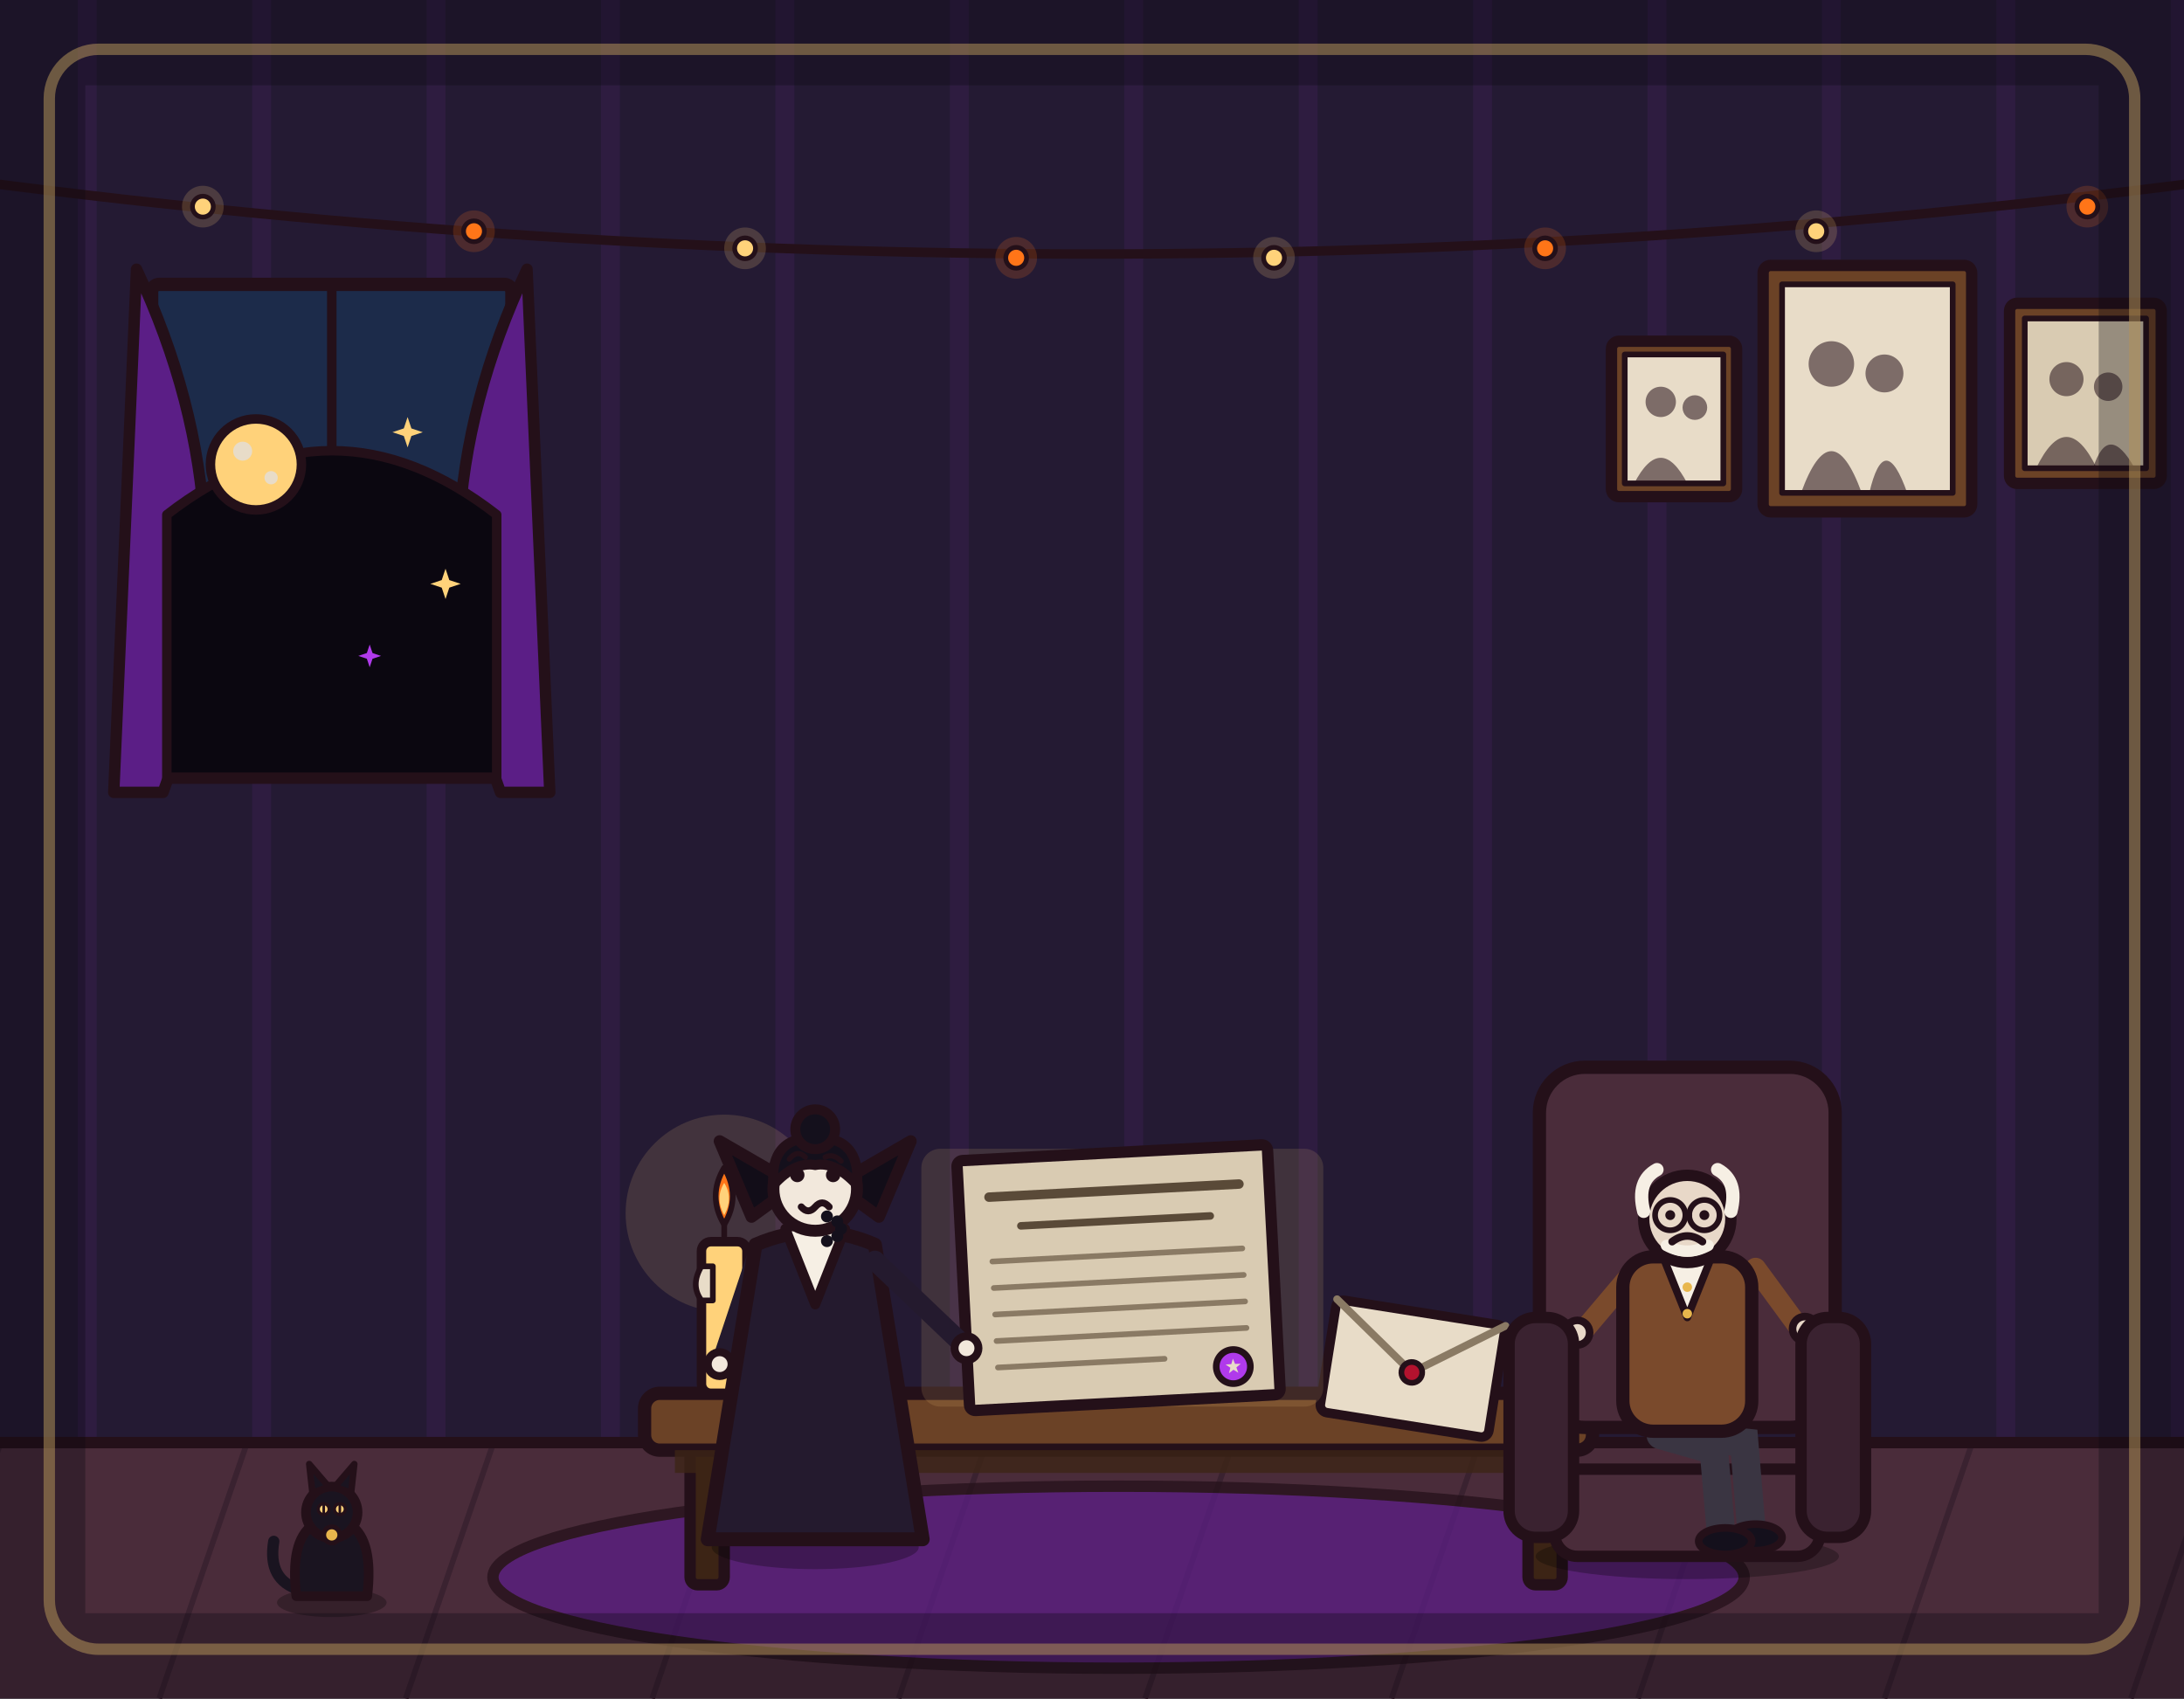
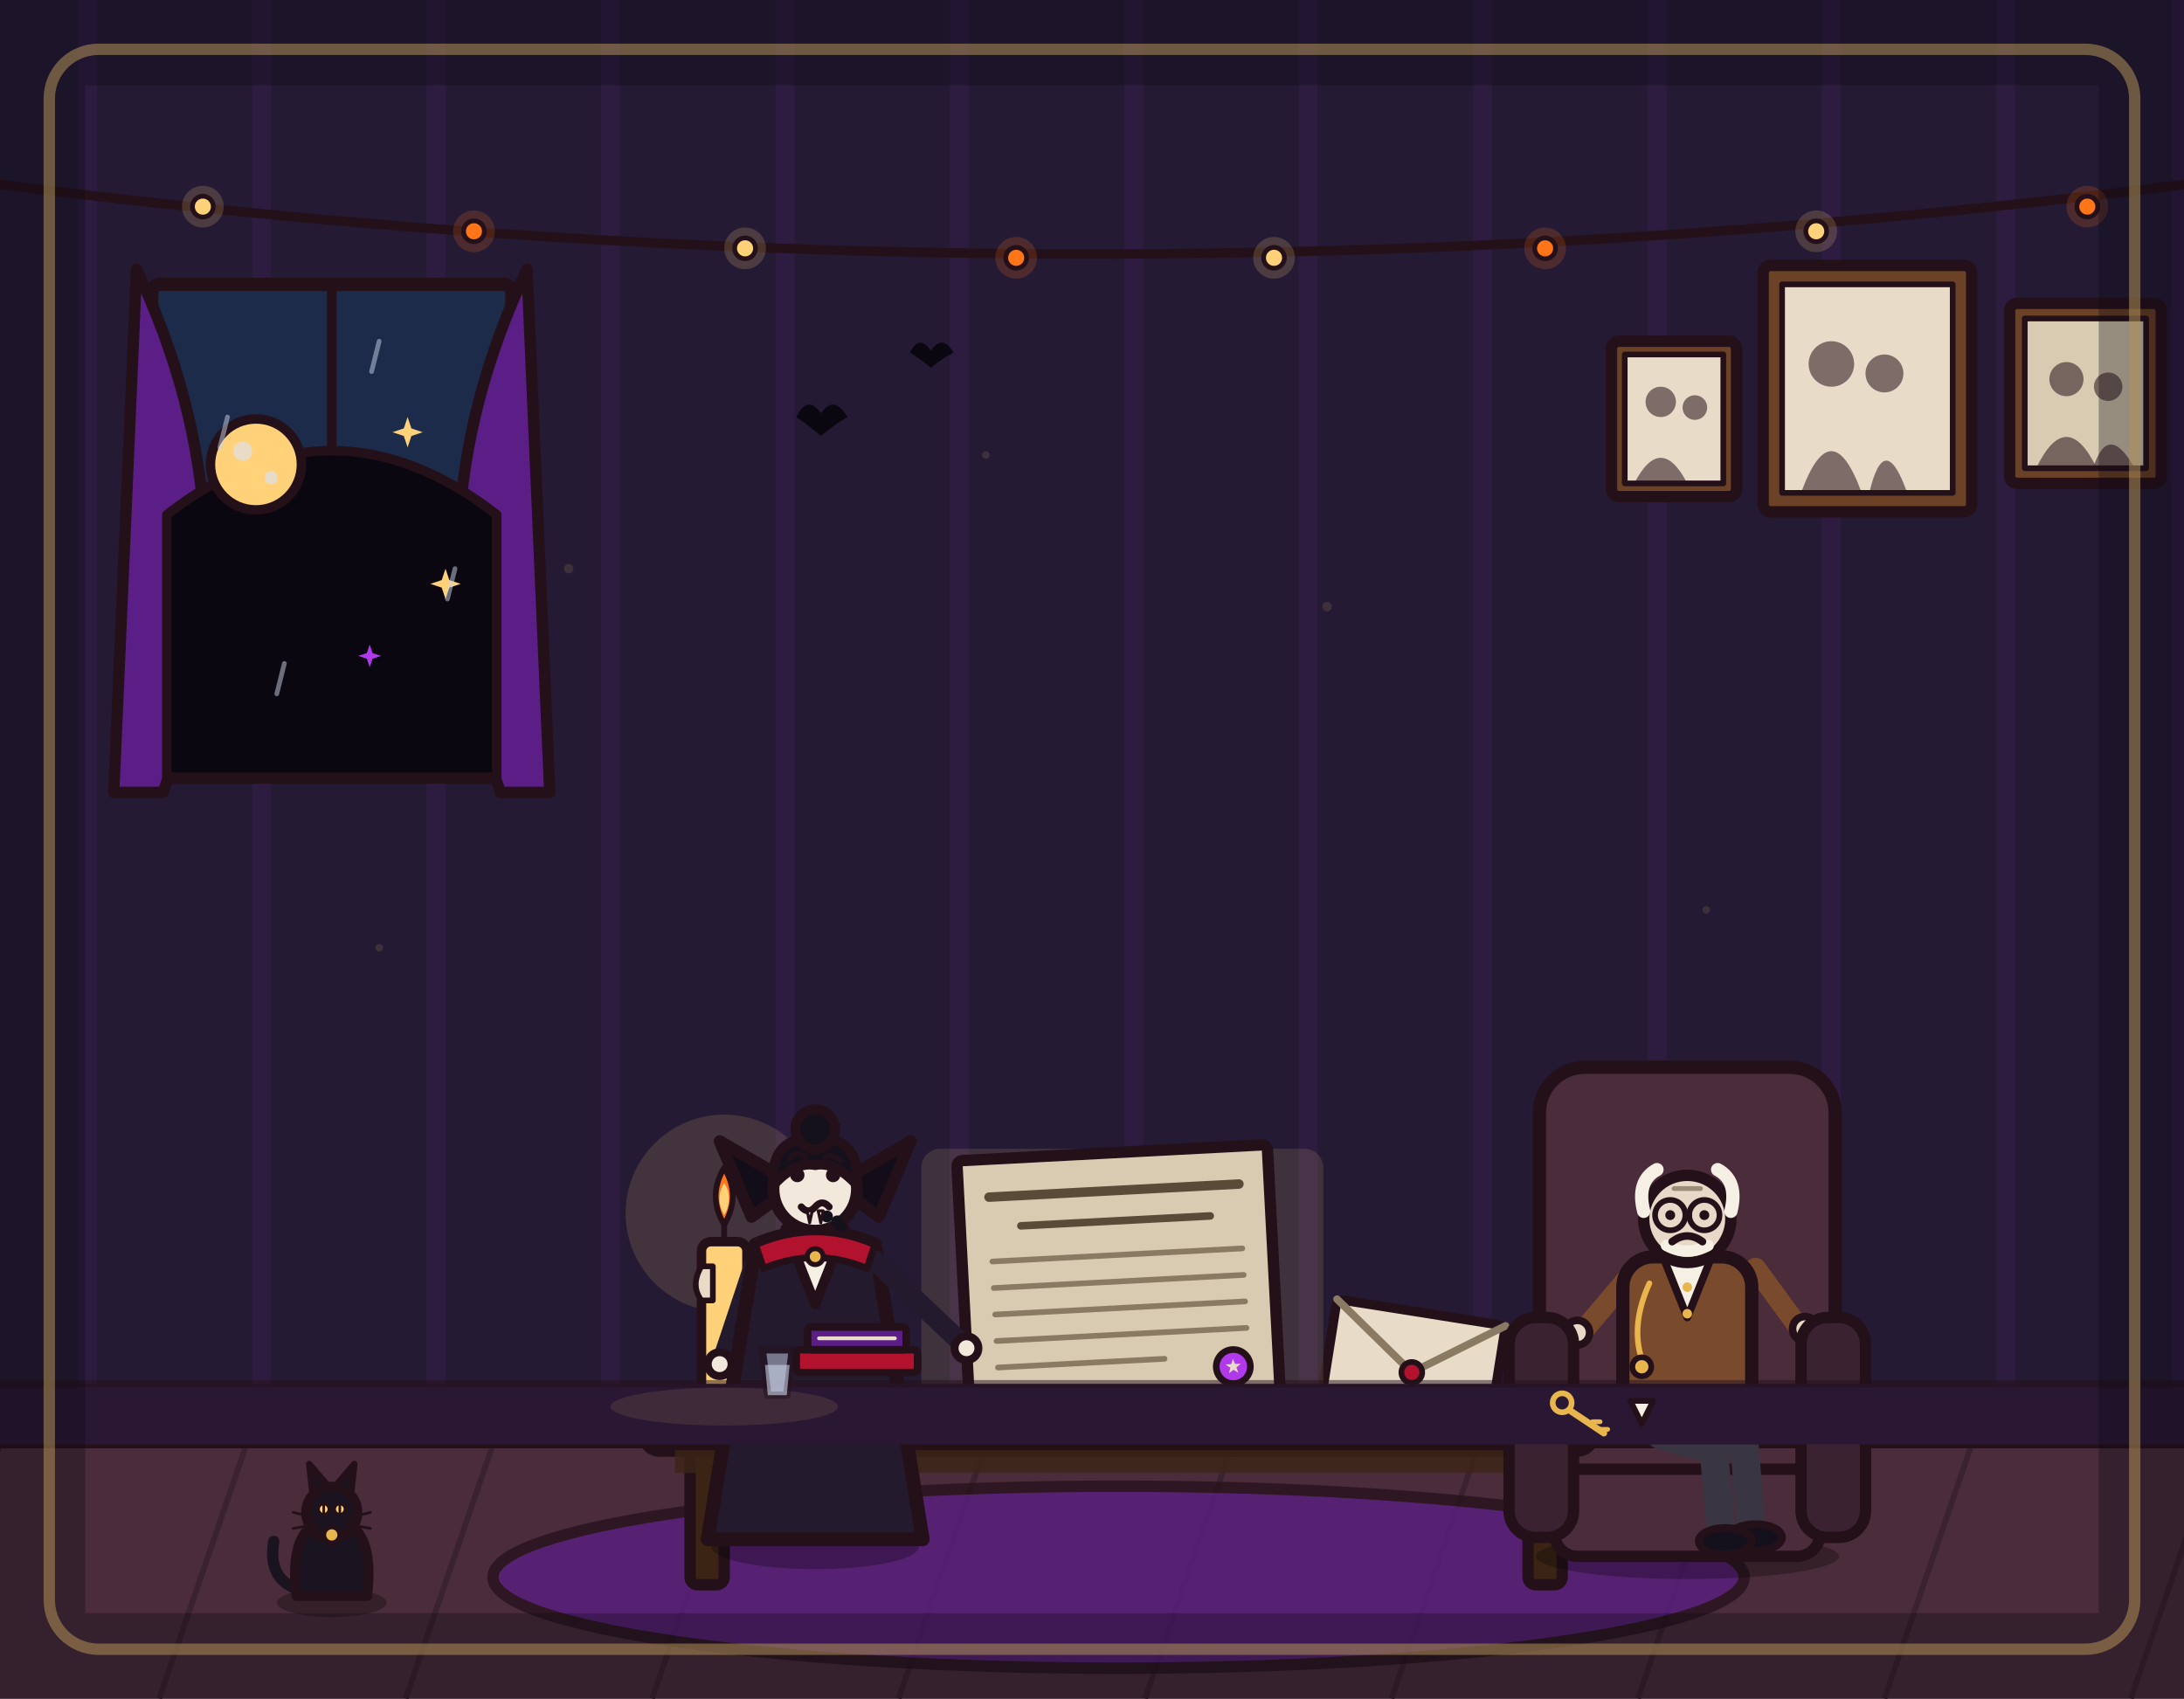
<svg xmlns="http://www.w3.org/2000/svg" viewBox="0 0 1152 896" width="1152" height="896">
  <rect x="0" y="0" width="1152" height="896" fill="#241a33" />
  <path d="M46 0V762M138 0V762M230 0V762M322 0V762M414 0V762M506 0V762M598 0V762M690 0V762M782 0V762M874 0V762M966 0V762M1058 0V762M1150 0V762" stroke="#b03aeb" stroke-width="10" opacity=".07" fill="none" />
  <path d="M-10 96 Q576 172 1162 96" fill="none" stroke="#241019" stroke-width="5" stroke-linecap="round" />
  <g>
    <circle cx="107" cy="109" r="11" fill="#ffd27a" opacity=".18" />
    <circle cx="107" cy="109" r="5.5" fill="#ffd27a" stroke="#241019" stroke-width="2.5" stroke-linejoin="round" />
    <circle cx="250" cy="122" r="11" fill="#ff7518" opacity=".18" />
    <circle cx="250" cy="122" r="5.5" fill="#ff7518" stroke="#241019" stroke-width="2.5" stroke-linejoin="round" />
    <circle cx="393" cy="131" r="11" fill="#ffd27a" opacity=".18" />
    <circle cx="393" cy="131" r="5.5" fill="#ffd27a" stroke="#241019" stroke-width="2.5" stroke-linejoin="round" />
    <circle cx="536" cy="136" r="11" fill="#ff7518" opacity=".18" />
    <circle cx="536" cy="136" r="5.5" fill="#ff7518" stroke="#241019" stroke-width="2.5" stroke-linejoin="round" />
    <circle cx="672" cy="136" r="11" fill="#ffd27a" opacity=".18" />
    <circle cx="672" cy="136" r="5.5" fill="#ffd27a" stroke="#241019" stroke-width="2.5" stroke-linejoin="round" />
    <circle cx="815" cy="131" r="11" fill="#ff7518" opacity=".18" />
    <circle cx="815" cy="131" r="5.5" fill="#ff7518" stroke="#241019" stroke-width="2.5" stroke-linejoin="round" />
    <circle cx="958" cy="122" r="11" fill="#ffd27a" opacity=".18" />
    <circle cx="958" cy="122" r="5.5" fill="#ffd27a" stroke="#241019" stroke-width="2.5" stroke-linejoin="round" />
    <circle cx="1101" cy="109" r="11" fill="#ff7518" opacity=".18" />
    <circle cx="1101" cy="109" r="5.5" fill="#ff7518" stroke="#241019" stroke-width="2.5" stroke-linejoin="round" />
  </g>
  <g>
    <rect x="80" y="150" width="190" height="260" rx="4" fill="#1c2b4a" stroke="#241019" stroke-width="7" stroke-linejoin="round" />
    <line x1="175" y1="150" x2="175" y2="410" stroke="#241019" stroke-width="5" stroke-linecap="round" />
    <line x1="80" y1="280" x2="270" y2="280" stroke="#241019" stroke-width="5" stroke-linecap="round" />
    <path d="M72 142 Q137 280 86 418 L60 418 Z" fill="#5b1e86" stroke="#241019" stroke-width="6" stroke-linejoin="round" />
    <path d="M278 142 Q213 280 264 418 L290 418 Z" fill="#5b1e86" stroke="#241019" stroke-width="6" stroke-linejoin="round" />
    <path d="M88 410 L88 271.5 Q175 204 262 271.5 L262 410 Z" fill="#0b0710" stroke="#241019" stroke-width="5" stroke-linejoin="round" />
    <circle cx="135" cy="245" r="24" fill="#ffd27a" stroke="#241019" stroke-width="5" stroke-linejoin="round" />
    <circle cx="128" cy="238" r="5" fill="#e8dcc8" stroke="none" />
    <circle cx="143" cy="252" r="3.5" fill="#e8dcc8" stroke="none" />
    <path d="M215 220 L217 226 L223 228 L217 230 L215 236 L213 230 L207 228 L213 226 Z" fill="#ffd27a" stroke="none" />
    <path d="M235 300 L237 306 L243 308 L237 310 L235 316 L233 310 L227 308 L233 306 Z" fill="#ffd27a" stroke="none" />
    <path d="M195 340 L196.5 344.5 L201 346 L196.5 347.5 L195 352 L193.5 347.5 L189 346 L193.5 344.5 Z" fill="#b03aeb" stroke="none" />
  </g>
  <g>
    <rect x="930" y="140" width="110" height="130" rx="4" fill="#6b4226" stroke="#241019" stroke-width="6" stroke-linejoin="round" />
    <rect x="940" y="150" width="90" height="110" fill="#e8dcc8" stroke="#241019" stroke-width="3" stroke-linejoin="round" />
    <circle cx="966" cy="192" r="12" fill="#241019" opacity=".55" stroke="none" />
    <circle cx="994" cy="197" r="10" fill="#241019" opacity=".55" stroke="none" />
    <path d="M950 260 Q966 216 982 260 Z" fill="#241019" opacity=".55" stroke="none" />
    <path d="M986 260 Q994 226 1006 260 Z" fill="#241019" opacity=".55" stroke="none" />
    <rect x="1060" y="160" width="80" height="95" rx="4" fill="#6b4226" stroke="#241019" stroke-width="6" stroke-linejoin="round" />
    <rect x="1068" y="168" width="64" height="79" fill="#d9cbb2" stroke="#241019" stroke-width="3" stroke-linejoin="round" />
    <circle cx="1090" cy="200" r="9" fill="#241019" opacity=".55" stroke="none" />
    <circle cx="1112" cy="204" r="7.5" fill="#241019" opacity=".55" stroke="none" />
    <path d="M1074 247 Q1090 214 1106 247 Z" fill="#241019" opacity=".55" stroke="none" />
    <path d="M1104 247 Q1112 222 1126 247 Z" fill="#241019" opacity=".55" stroke="none" />
    <rect x="850" y="180" width="66" height="82" rx="4" fill="#6b4226" stroke="#241019" stroke-width="6" stroke-linejoin="round" />
    <rect x="857" y="187" width="52" height="68" fill="#e8dcc8" stroke="#241019" stroke-width="3" stroke-linejoin="round" />
    <circle cx="876" cy="212" r="8" fill="#241019" opacity=".55" stroke="none" />
    <circle cx="894" cy="215" r="6.5" fill="#241019" opacity=".55" stroke="none" />
    <path d="M862 255 Q876 228 890 255 Z" fill="#241019" opacity=".55" stroke="none" />
  </g>
  <rect x="0" y="760" width="1152" height="136" fill="#4a2c3a" />
  <path d="M0 762 L-46 896M130 762 L84 896M260 762 L214 896M390 762 L344 896M520 762 L474 896M650 762 L604 896M780 762 L734 896M910 762 L864 896M1040 762 L994 896M1170 762 L1124 896" stroke="#3a2230" stroke-width="3" fill="none" />
  <line x1="0" y1="761" x2="1152" y2="761" stroke="#241019" stroke-width="6" stroke-linecap="round" />
  <ellipse cx="590" cy="832" rx="330" ry="48" fill="#5b1e86" stroke="#241019" stroke-width="6" stroke-linejoin="round" opacity=".75" />
  <rect x="364" y="762" width="18" height="74" rx="4" fill="#3c2415" stroke="#241019" stroke-width="6" stroke-linejoin="round" />
  <rect x="806" y="762" width="18" height="74" rx="4" fill="#3c2415" stroke="#241019" stroke-width="6" stroke-linejoin="round" />
  <rect x="340" y="735" width="500" height="30" rx="8" fill="#6b4226" stroke="#241019" stroke-width="7" stroke-linejoin="round" />
  <rect x="356" y="765" width="468" height="12" fill="#3c2415" opacity=".8" stroke="none" />
  <circle cx="382" cy="640" r="52" fill="#ffd27a" opacity=".14" stroke="none" />
  <rect x="370" y="655" width="24" height="80" rx="5" fill="#ffd27a" stroke="#241019" stroke-width="5" stroke-linejoin="round" />
  <path d="M370 668 Q364 678 370 686 L376 686 L376 668 Z" fill="#e8dcc8" stroke="#241019" stroke-width="3" stroke-linejoin="round" />
  <line x1="382" y1="655" x2="382" y2="646" stroke="#241019" stroke-width="3" stroke-linecap="round" />
  <path d="M382 646 Q373 631 382 616 Q391 631 382 646 Z" fill="#ff7518" stroke="#241019" stroke-width="3" stroke-linejoin="round" />
  <path d="M382 641 Q377 632 382 624 Q387 632 382 641 Z" fill="#ffd27a" stroke="none" />
  <g transform="rotate(9 745 722)">
    <rect x="700" y="692" width="90" height="60" rx="4" fill="#e8dcc8" stroke="#241019" stroke-width="5" stroke-linejoin="round" />
    <path d="M700 692 L745 724 L790 692" fill="none" stroke="#8a7a64" stroke-width="4" stroke-linecap="round" stroke-linejoin="round" />
    <circle cx="745" cy="724" r="5.5" fill="#b3122e" stroke="#241019" stroke-width="3" stroke-linejoin="round" />
  </g>
  <rect x="796" y="712" width="20" height="26" rx="5" fill="#1a1420" stroke="#241019" stroke-width="4" stroke-linejoin="round" />
  <ellipse cx="806" cy="714" rx="7" ry="3" fill="#b03aeb" stroke="none" />
  <g>
    <rect x="486" y="606" width="212" height="136" rx="10" fill="#ffd27a" opacity=".13" stroke="none" />
    <g transform="rotate(-3 590 674)">
      <rect x="508" y="608" width="164" height="132" rx="3" fill="#d9cbb2" stroke="#241019" stroke-width="6" stroke-linejoin="round" />
      <line x1="524" y1="628" x2="656" y2="628" stroke="#5a4a38" stroke-width="5" stroke-linecap="round" />
      <line x1="540" y1="644" x2="640" y2="644" stroke="#5a4a38" stroke-width="4" stroke-linecap="round" />
      <line x1="524" y1="662" x2="656" y2="662" stroke="#8a7a64" stroke-width="3" stroke-linecap="round" />
      <line x1="524" y1="676" x2="656" y2="676" stroke="#8a7a64" stroke-width="3" stroke-linecap="round" />
      <line x1="524" y1="690" x2="656" y2="690" stroke="#8a7a64" stroke-width="3" stroke-linecap="round" />
      <line x1="524" y1="704" x2="656" y2="704" stroke="#8a7a64" stroke-width="3" stroke-linecap="round" />
      <line x1="524" y1="718" x2="612" y2="718" stroke="#8a7a64" stroke-width="3" stroke-linecap="round" />
      <circle cx="648" cy="724" r="9" fill="#b03aeb" stroke="#241019" stroke-width="3.5" stroke-linejoin="round" />
      <path transform="translate(648 724) scale(.7)" d="M0 -6 L1.41 -1.94 L5.71 -1.85 L2.28 .74 L3.53 4.85 L0 2.4 L-3.53 4.85 L-2.28 .74 L-5.71 -1.85 L-1.41 -1.94 Z" fill="#e8dcc8" stroke="none" />
    </g>
  </g>
  <g transform="translate(430 812) scale(1.05)">
    <ellipse cx="0" cy="4" rx="52" ry="11" fill="#000000" stroke="none" opacity=".28" />
    <path d="M-30 -140 L-46 -92" fill="none" stroke="#241a2e" stroke-width="10" stroke-linecap="round" />
    <circle cx="-48" cy="-88" r="6" fill="#f2e8dc" stroke="#241019" stroke-width="4" stroke-linejoin="round" />
    <path d="M-30 -148 L-54 0 L54 0 L30 -148 Q0 -161 -30 -148 Z" fill="#241a2e" stroke="#241019" stroke-width="7" stroke-linejoin="round" />
    <path d="M-32 -162 L-48 -200 L-10 -178 Z" fill="#120d18" stroke="#241019" stroke-width="6" stroke-linejoin="round" />
    <path d="M32 -162 L48 -200 L10 -178 Z" fill="#120d18" stroke="#241019" stroke-width="6" stroke-linejoin="round" />
    <path d="M-15 -156 L0 -118 L15 -156 Q0 -163 -15 -156 Z" fill="#f6efe4" stroke="#241019" stroke-width="5" stroke-linejoin="round" />
    <path d="M30 -140 L72 -100" fill="none" stroke="#241a2e" stroke-width="10" stroke-linecap="round" />
    <circle cx="76" cy="-96" r="6" fill="#f2e8dc" stroke="#241019" stroke-width="4" stroke-linejoin="round" />
    <circle cx="0" cy="-176" r="21" fill="#f2e8dc" stroke="#241019" stroke-width="6" stroke-linejoin="round" />
    <path d="M-21 -178 Q-23 -202 0 -202 Q23 -202 21 -178 Q10 -190 0 -188 Q-10 -190 -21 -178 Z" fill="#14101c" stroke="#241019" stroke-width="5" stroke-linejoin="round" />
    <circle cx="0" cy="-206" r="10" fill="#14101c" stroke="#241019" stroke-width="5" stroke-linejoin="round" />
    <circle cx="5.9" cy="-149.8" r="3" fill="#14101c" stroke="none" />
    <circle cx="11.1" cy="-152.3" r="3" fill="#14101c" stroke="none" />
    <circle cx="13" cy="-156" r="3" fill="#14101c" stroke="none" />
    <circle cx="11.1" cy="-159.7" r="3" fill="#14101c" stroke="none" />
    <circle cx="5.9" cy="-162.2" r="3" fill="#14101c" stroke="none" />
    <circle cx="-9" cy="-183" r="3.6" fill="#241019" stroke="none" />
    <circle cx="9" cy="-183" r="3.6" fill="#241019" stroke="none" />
    <path d="M-13 -191 Q-9 -196 -5 -192" fill="none" stroke="#241019" stroke-width="2.6" stroke-linecap="round" />
    <path d="M5 -192 Q9 -194 13 -190" fill="none" stroke="#241019" stroke-width="2.6" stroke-linecap="round" />
    <path d="M-7 -167 Q-3.5 -163 0 -167 Q3.5 -171 7 -167" fill="none" stroke="#241019" stroke-width="3.5" stroke-linecap="round" />
  </g>
  <g transform="translate(890 815)">
    <ellipse cx="0" cy="6" rx="80" ry="12" fill="#000000" stroke="none" opacity=".28" />
    <rect x="-78" y="-252" width="156" height="190" rx="24" fill="#4a2c3a" stroke="#241019" stroke-width="7" stroke-linejoin="round" />
    <rect x="-70" y="-40" width="140" height="46" rx="12" fill="#4a2c3a" stroke="#241019" stroke-width="6" stroke-linejoin="round" />
    <path d="M-8 -58 L30 -54 L34 -6" fill="none" stroke="#3a3542" stroke-width="15" stroke-linecap="round" />
    <path d="M-14 -58 L14 -50 L18 -4" fill="none" stroke="#3a3542" stroke-width="15" stroke-linecap="round" />
    <ellipse cx="36" cy="-4" rx="14" ry="7" fill="#14101c" stroke="#241019" stroke-width="4" stroke-linejoin="round" />
    <ellipse cx="20" cy="-2" rx="14" ry="7" fill="#14101c" stroke="#241019" stroke-width="4" stroke-linejoin="round" />
    <path d="M36 -146 L58 -116" fill="none" stroke="#7a4a2c" stroke-width="11" stroke-linecap="round" />
    <circle cx="62" cy="-114" r="6.5" fill="#e8d8c8" stroke="#241019" stroke-width="4" stroke-linejoin="round" />
    <path d="M-32 -140 L-54 -114" fill="none" stroke="#7a4a2c" stroke-width="11" stroke-linecap="round" />
    <circle cx="-58" cy="-112" r="6.5" fill="#e8d8c8" stroke="#241019" stroke-width="4" stroke-linejoin="round" />
    <rect x="-34" y="-152" width="68" height="92" rx="16" fill="#7a4a2c" stroke="#241019" stroke-width="7" stroke-linejoin="round" />
    <path d="M-12 -150 L0 -120 L12 -150 Z" fill="#f6efe4" stroke="#241019" stroke-width="4" stroke-linejoin="round" />
    <circle cx="0" cy="-136" r="2.5" fill="#e8b64c" stroke="none" />
    <circle cx="0" cy="-122" r="2.5" fill="#e8b64c" stroke="none" />
    <circle cx="0" cy="-172" r="23" fill="#e8d8c8" stroke="#241019" stroke-width="6" stroke-linejoin="round" />
    <path d="M-23 -176 Q-27 -192 -16 -198" fill="none" stroke="#f6efe4" stroke-width="7" stroke-linecap="round" />
    <path d="M23 -176 Q27 -192 16 -198" fill="none" stroke="#f6efe4" stroke-width="7" stroke-linecap="round" />
    <circle cx="-9" cy="-174" r="2.6" fill="#241019" stroke="none" />
    <circle cx="9" cy="-174" r="2.6" fill="#241019" stroke="none" />
    <circle cx="-9" cy="-174" r="8" fill="none" stroke="#241019" stroke-width="3" />
    <circle cx="9" cy="-174" r="8" fill="none" stroke="#241019" stroke-width="3" />
    <line x1="-1" y1="-174" x2="1" y2="-174" stroke="#241019" stroke-width="3" stroke-linecap="round" />
    <path d="M-11 -158 Q0 -152 11 -158" fill="none" stroke="#f6efe4" stroke-width="6" stroke-linecap="round" />
    <path d="M-8 -160 Q0 -166 8 -160" fill="none" stroke="#241019" stroke-width="4" stroke-linecap="round" />
    <rect x="-94" y="-120" width="34" height="116" rx="14" fill="#3a2230" stroke="#241019" stroke-width="6" stroke-linejoin="round" />
    <rect x="60" y="-120" width="34" height="116" rx="14" fill="#3a2230" stroke="#241019" stroke-width="6" stroke-linejoin="round" />
  </g>
  <g transform="translate(175 842) scale(.85)">
    <ellipse cx="0" cy="4" rx="34" ry="9" fill="#000000" stroke="none" opacity=".28" />
    <path d="M-20 -4 Q-40 -10 -36 -34" fill="none" stroke="#1a1420" stroke-width="7" stroke-linecap="round" />
    <path d="M-22 0 Q-26 -34 -12 -44 Q0 -50 12 -44 Q26 -34 22 0 Z" fill="#1a1420" stroke="#241019" stroke-width="6" stroke-linejoin="round" />
    <circle cx="0" cy="-52" r="16" fill="#1a1420" stroke="#241019" stroke-width="6" stroke-linejoin="round" />
    <path d="M-12 -64 L-14 -82 L-2 -68 Z" fill="#1a1420" stroke="#241019" stroke-width="4" stroke-linejoin="round" />
    <path d="M12 -64 L14 -82 L2 -68 Z" fill="#1a1420" stroke="#241019" stroke-width="4" stroke-linejoin="round" />
    <circle cx="-5" cy="-54" r="3.4" fill="#ffd27a" stroke="#241019" stroke-width="2" stroke-linejoin="round" />
    <circle cx="5" cy="-54" r="3.4" fill="#ffd27a" stroke="#241019" stroke-width="2" stroke-linejoin="round" />
    <line x1="-5" y1="-57" x2="-5" y2="-51" stroke="#241019" stroke-width="1.6" stroke-linecap="round" />
    <line x1="5" y1="-57" x2="5" y2="-51" stroke="#241019" stroke-width="1.6" stroke-linecap="round" />
    <circle cx="0" cy="-38" r="5" fill="#e8b64c" stroke="#241019" stroke-width="3" stroke-linejoin="round" />
  </g>
+   <rect x="0" y="730" width="1152" height="32" fill="#2a1733" />
+   <line x1="0" y1="730" x2="1152" y2="730" stroke="#241019" stroke-width="4" opacity=".5" />
+   <g fill="#0b0710">
+     <path d="M420 220 Q426 208 433 218 Q440 208 447 220 Q440 224 433 230 Q426 224 420 220 Z" />
+     <path d="M480 186 Q485 176 491 185 Q497 176 503 186 Q497 189 491 194 Q485 189 480 186 Z" />
+   </g>
+   <g stroke="#c9d4e8" stroke-width="2.5" opacity=".5" stroke-linecap="round">
+     <line x1="120" y1="220" x2="116" y2="236" />
+     <line x1="200" y1="180" x2="196" y2="196" />
+     <line x1="240" y1="300" x2="236" y2="316" />
+     <line x1="150" y1="350" x2="146" y2="366" />
+   </g>
+   <g fill="#ffd27a" opacity=".12">
+     <circle cx="300" cy="300" r="2.5" />
+     <circle cx="520" cy="240" r="2" />
+     <circle cx="700" cy="320" r="2.5" />
+     <circle cx="900" cy="480" r="2" />
+     <circle cx="200" cy="500" r="2" />
+   </g>
+   <ellipse cx="382" cy="742" rx="60" ry="10" fill="#ffd27a" opacity=".1" stroke="none" />
+   <g>
+     <rect x="420" y="712" width="64" height="12" rx="2" fill="#b3122e" stroke="#241019" stroke-width="4" stroke-linejoin="round" />
+     <rect x="426" y="700" width="52" height="12" rx="2" fill="#5b1e86" stroke="#241019" stroke-width="4" stroke-linejoin="round" />
+     <line x1="432" y1="706" x2="472" y2="706" stroke="#e8dcc8" stroke-width="2" stroke-linecap="round" />
+   </g>
+   <g>
+     <path d="M402 712 L418 712 L415 736 L405 736 Z" fill="#c9d4e8" opacity=".5" stroke="#241019" stroke-width="4" stroke-linejoin="round" />
+     <path d="M403.5 720 L416.5 720 L415 736 L405 736 Z" fill="#c9d4e8" opacity=".6" stroke="none" />
+   </g>
+   <g stroke="#e8b64c" fill="none" stroke-linecap="round">
+     <circle cx="824" cy="740" r="5" stroke-width="3" />
+     <path d="M828 744 L846 756" stroke-width="3.5" />
+     <path d="M840 750 L844 750 M844 754 L848 754" stroke-width="2.5" />
+   </g>
+   <g transform="translate(430 812) scale(1.05)">
+     <path d="M-30 -148 Q0 -161 30 -148 L26 -136 Q0 -147 -26 -136 Z" fill="#b3122e" stroke="#241019" stroke-width="3.5" stroke-linejoin="round" />
+     <circle cx="0" cy="-142" r="4" fill="#e8b64c" stroke="#241019" stroke-width="2.5" />
+     <path d="M-4 -165 L-1.5 -165 L-2.8 -159 Z" fill="#ffffff" stroke="#241019" stroke-width="1.5" stroke-linejoin="round" />
+     <path d="M1.5 -165 L4 -165 L2.8 -159 Z" fill="#ffffff" stroke="#241019" stroke-width="1.5" stroke-linejoin="round" />
+   </g>
+   <g transform="translate(890 815)">
+     <path d="M-20 -138 Q-30 -116 -24 -98" fill="none" stroke="#e8b64c" stroke-width="3" stroke-linecap="round" />
+     <circle cx="-24" cy="-94" r="5" fill="#e8b64c" stroke="#241019" stroke-width="3" />
+     <path d="M-30 -76 L-18 -76 L-24 -64 Z" fill="#f6efe4" stroke="#241019" stroke-width="3" stroke-linejoin="round" />
+     <path d="M-7 -188 L7 -188" fill="none" stroke="#8a7a64" stroke-width="2.5" stroke-linecap="round" opacity=".8" />
+   </g>
+   <g transform="translate(175 842) scale(.85)">
+     <g stroke="#241019" stroke-width="1.6" stroke-linecap="round">
+       <line x1="-8" y1="-48" x2="-24" y2="-52" />
+       <line x1="-8" y1="-45" x2="-24" y2="-42" />
+       <line x1="8" y1="-48" x2="24" y2="-52" />
+       <line x1="8" y1="-45" x2="24" y2="-42" />
+     </g>
+   </g>
  <rect x="26" y="26" width="1100" height="844" rx="26" fill="none" stroke="#ffd27a" stroke-width="6" opacity=".55" />
  <rect x="0" y="0" width="1152" height="896" fill="none" stroke="#0b0710" stroke-width="90" opacity=".32" />
</svg>
